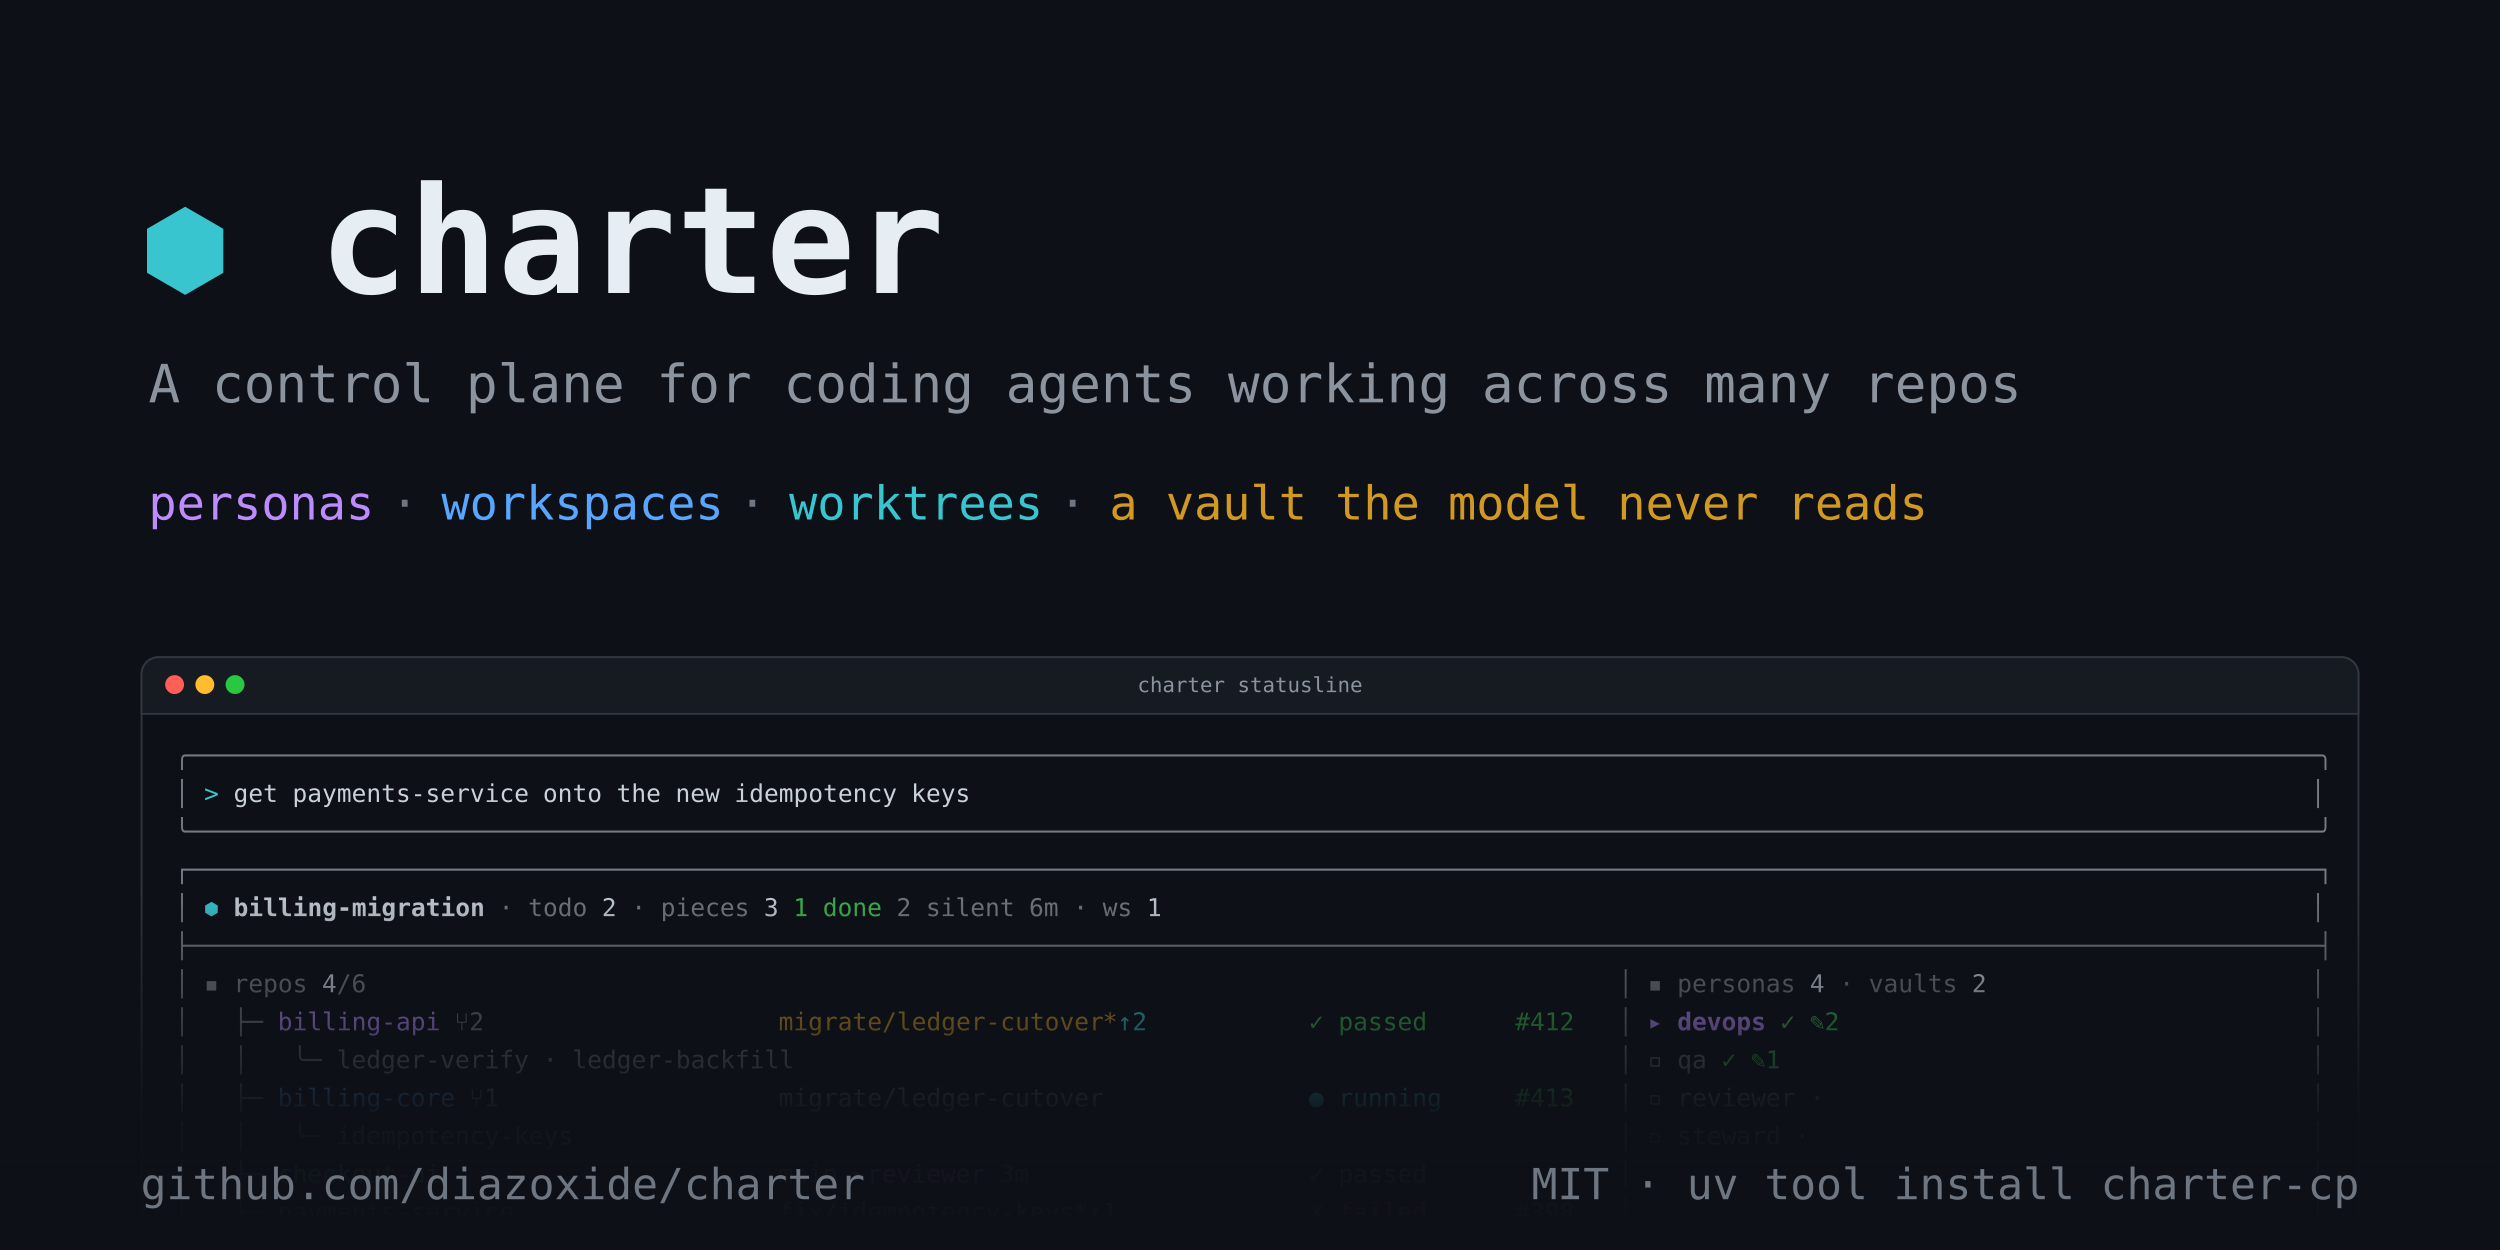
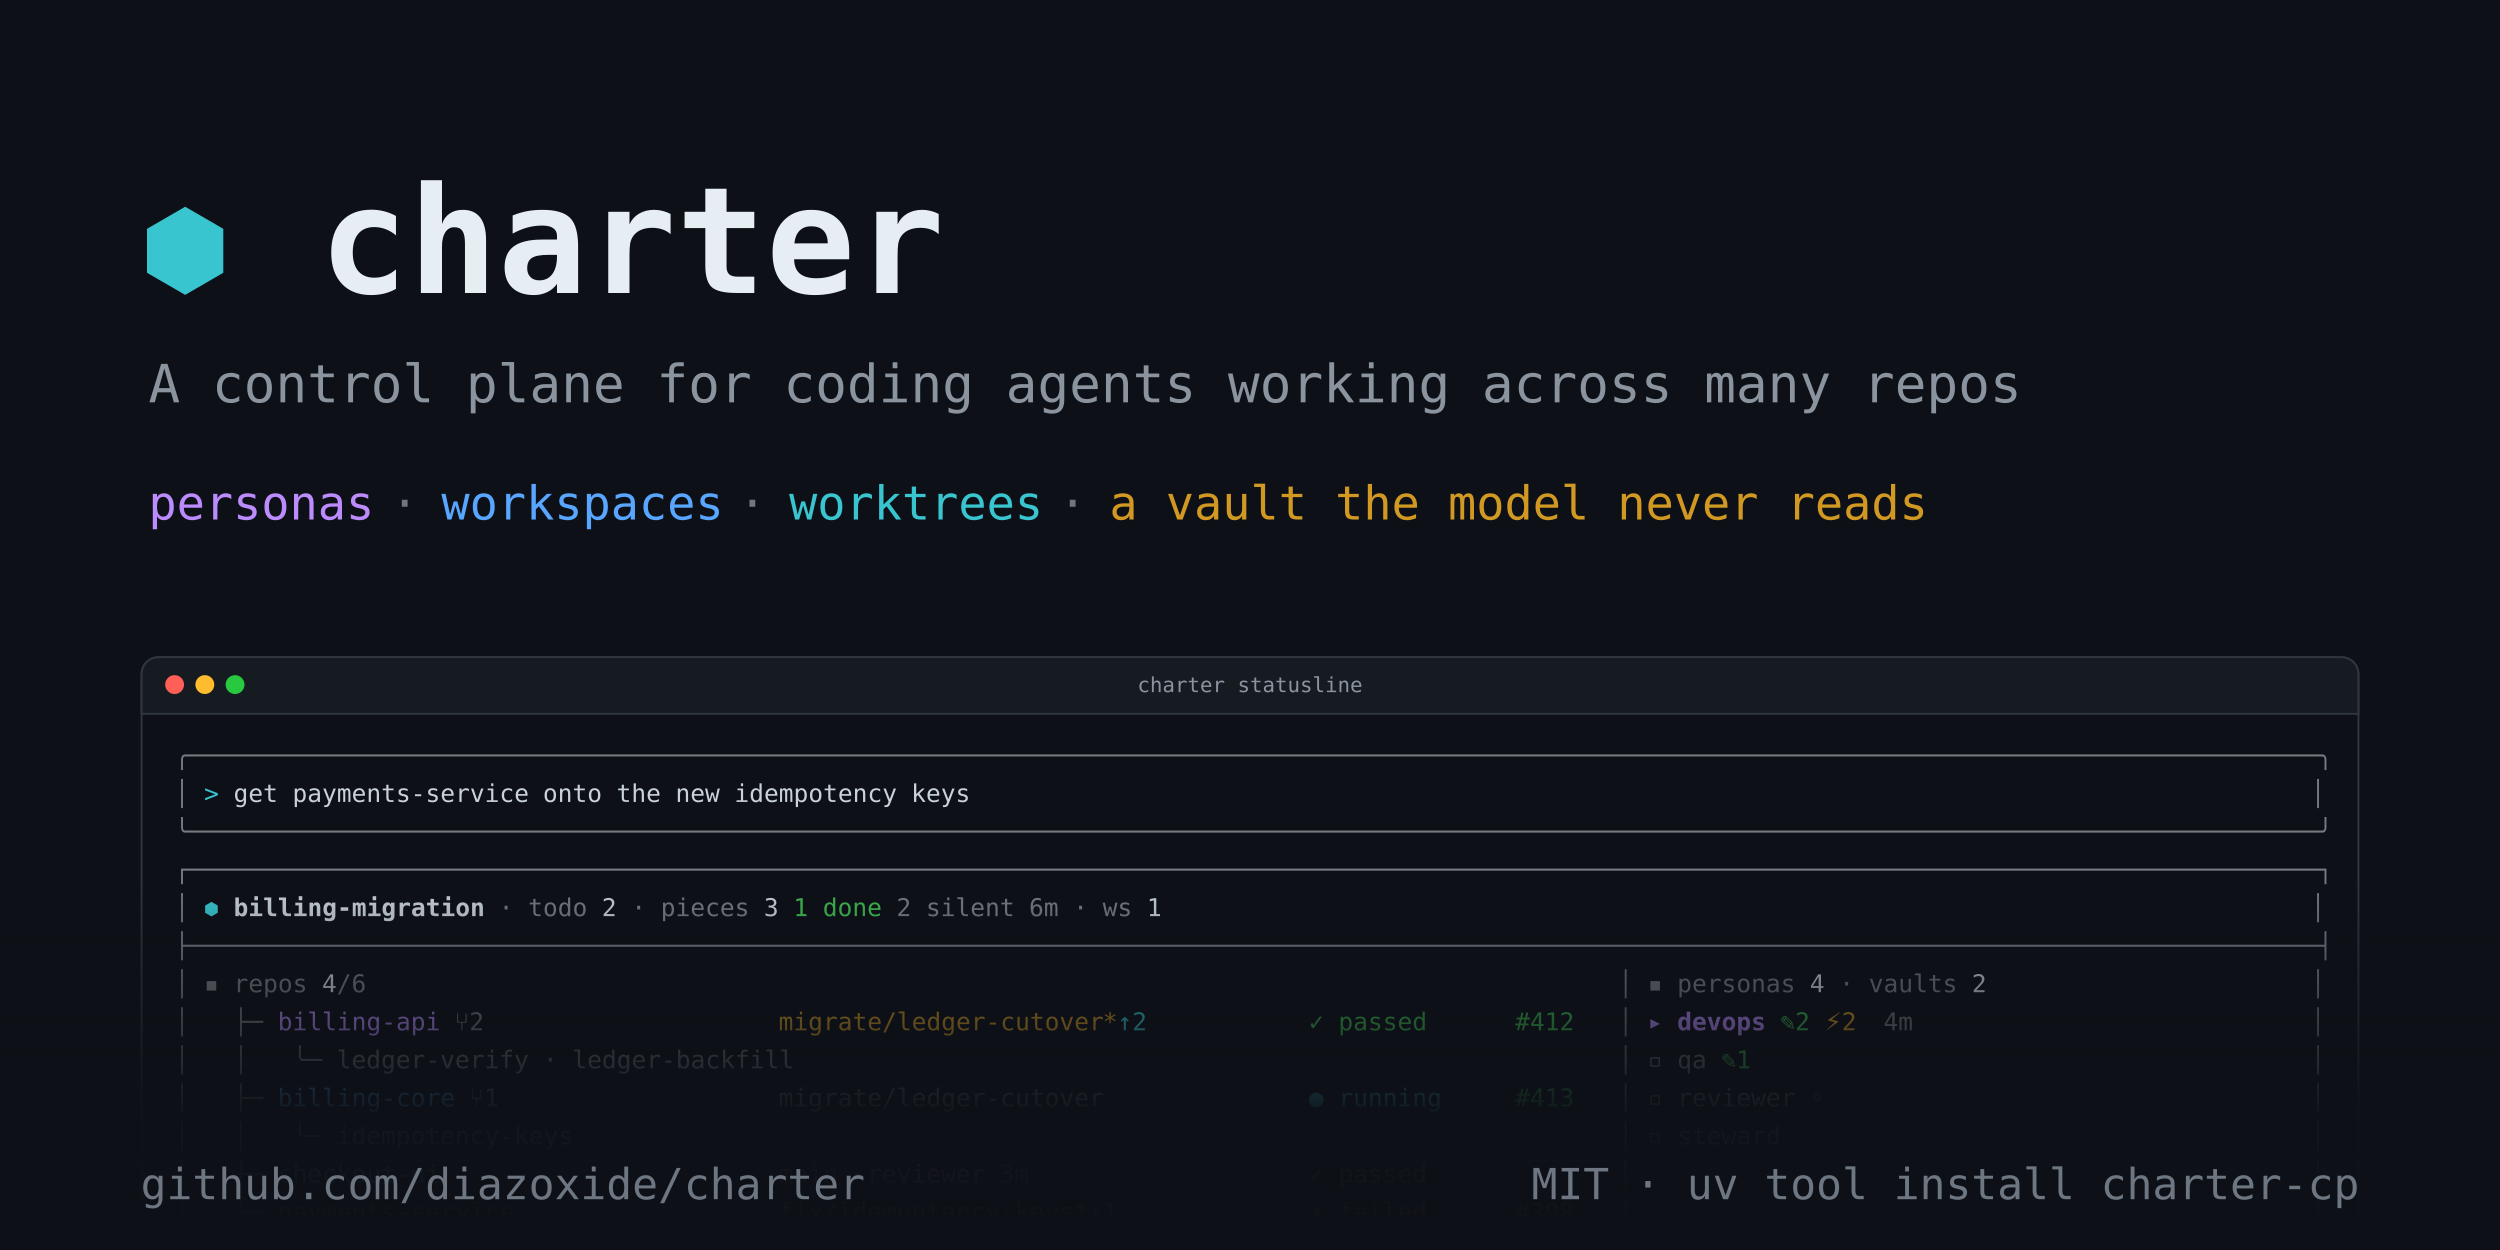
<svg xmlns="http://www.w3.org/2000/svg" width="1280" height="640" viewBox="0 0 1280 640" role="img" aria-label="charter — a control plane for coding agents across many repos: durable personas, per-task workspaces, and a credential vault the model never reads from. Below the wordmark, charter's real status line showing the active task, its repos and their branches.">
  <style>
    .mono { font-family: ui-monospace, SFMono-Regular, 'SF Mono', Menlo, Consolas, 'DejaVu Sans Mono', monospace; }
  </style>
  <defs>
    <linearGradient id="fade" x1="0" y1="0" x2="0" y2="1">
      <stop offset="0" stop-color="#0d1117" stop-opacity="0" />
      <stop offset="0.62" stop-color="#0d1117" stop-opacity="0.94" />
      <stop offset="1" stop-color="#0d1117" stop-opacity="1" />
    </linearGradient>
    <clipPath id="crop">
      <rect x="72" y="336" width="1136" height="304" />
    </clipPath>
  </defs>
  <rect width="1280" height="640" fill="#0d1117" />
  <text class="mono" x="72" y="150" font-size="76" font-weight="700" fill="#e6edf3">
    <tspan fill="#39c5cf">⬢</tspan> charter
  </text>
  <text class="mono" x="76" y="206" font-size="27" fill="#8b949e">A control plane for coding agents working across many repos</text>
  <g class="mono" font-size="24">
    <text x="76" y="266" fill="#bc8cff">personas</text>
    <text x="200" y="266" fill="#6e7681">·</text>
    <text x="226" y="266" fill="#58a6ff">workspaces</text>
    <text x="378" y="266" fill="#6e7681">·</text>
    <text x="404" y="266" fill="#39c5cf">worktrees</text>
    <text x="542" y="266" fill="#6e7681">·</text>
    <text x="568" y="266" fill="#d29922">a vault the model never reads</text>
  </g>
  <g clip-path="url(#crop)">
    <svg x="72" y="336" width="1136" height="286.22" viewBox="0 0 1174.8 296.0" preserveAspectRatio="xMidYMin slice">
      <rect x="0.5" y="0.5" width="1173.80" height="379.40" rx="9" fill="#0d1117" stroke="#30363d" />
      <path d="M0.5 9.5a9 9 0 0 1 9-9h1155.80a9 9 0 0 1 9 9v21.00h-1173.80z" fill="#161b22" stroke="#30363d" />
      <circle cx="18" cy="15.0" r="5" fill="#ff5f57" />
      <circle cx="34" cy="15.0" r="5" fill="#febc2e" />
      <circle cx="50" cy="15.0" r="5" fill="#28c840" />
      <text x="587.40" y="19.0" text-anchor="middle" font-family="ui-monospace, SFMono-Regular, 'SF Mono', Menlo, Consolas, 'DejaVu Sans Mono', monospace" font-size="11" fill="#8b949e">charter statusline</text>
      <g font-family="ui-monospace, SFMono-Regular, 'SF Mono', Menlo, Consolas, 'DejaVu Sans Mono', monospace" font-size="13.0">
        <text x="18.00 25.80 33.60 41.40 49.20 57.00 64.80 72.60 80.40 88.20 96.00 103.80 111.60 119.40 127.20 135.00 142.80 150.60 158.40 166.20 174.00 181.80 189.60 197.40 205.20 213.00 220.80 228.60 236.40 244.20 252.00 259.80 267.60 275.40 283.20 291.00 298.80 306.60 314.40 322.20 330.00 337.80 345.60 353.40 361.20 369.00 376.80 384.60 392.40 400.20 408.00 415.80 423.60 431.40 439.20 447.00 454.80 462.60 470.40 478.20 486.00 493.80 501.60 509.40 517.20 525.00 532.80 540.60 548.40 556.20 564.00 571.80 579.60 587.40 595.20 603.00 610.80 618.60 626.40 634.20 642.00 649.80 657.60 665.40 673.20 681.00 688.80 696.60 704.40 712.20 720.00 727.80 735.60 743.40 751.20 759.00 766.80 774.60 782.40 790.20 798.00 805.80 813.60 821.40 829.20 837.00 844.80 852.60 860.40 868.20 876.00 883.80 891.60 899.40 907.20 915.00 922.80 930.60 938.40 946.20 954.00 961.80 969.60 977.40 985.20 993.00 1000.80 1008.60 1016.40 1024.20 1032.00 1039.80 1047.60 1055.40 1063.20 1071.00 1078.80 1086.60 1094.40 1102.20 1110.00 1117.80 1125.60 1133.40 1141.20 1149.00" y="57.00" fill="#c9d1d9" opacity="0.55">╭────────────────────────────────────────────────────────────────────────────────────────────────────────────────────────────────────────────────╮</text>
        <text x="18.00" y="77.15" fill="#c9d1d9" opacity="0.55">│</text>
        <text x="33.60" y="77.15" fill="#39c5cf">&gt;</text>
        <text x="49.20 57.00 64.80" y="77.15" fill="#c9d1d9">get</text>
        <text x="80.40 88.20 96.00 103.80 111.60 119.40 127.20 135.00 142.80 150.60 158.40 166.20 174.00 181.80 189.60 197.40" y="77.15" fill="#c9d1d9">payments-service</text>
        <text x="213.00 220.80 228.60 236.40" y="77.15" fill="#c9d1d9">onto</text>
        <text x="252.00 259.80 267.60" y="77.15" fill="#c9d1d9">the</text>
        <text x="283.20 291.00 298.80" y="77.15" fill="#c9d1d9">new</text>
        <text x="314.40 322.20 330.00 337.80 345.60 353.40 361.20 369.00 376.80 384.60 392.40" y="77.15" fill="#c9d1d9">idempotency</text>
        <text x="408.00 415.80 423.60 431.40" y="77.15" fill="#c9d1d9">keys</text>
        <text x="1149.00" y="77.15" fill="#c9d1d9" opacity="0.55">│</text>
        <text x="18.00 25.80 33.60 41.40 49.20 57.00 64.80 72.60 80.40 88.20 96.00 103.80 111.60 119.40 127.20 135.00 142.80 150.60 158.40 166.20 174.00 181.80 189.60 197.40 205.20 213.00 220.80 228.60 236.40 244.20 252.00 259.80 267.60 275.40 283.20 291.00 298.80 306.60 314.40 322.20 330.00 337.80 345.60 353.40 361.20 369.00 376.80 384.60 392.40 400.20 408.00 415.80 423.60 431.40 439.20 447.00 454.80 462.60 470.40 478.20 486.00 493.80 501.60 509.40 517.20 525.00 532.80 540.60 548.40 556.20 564.00 571.80 579.60 587.40 595.20 603.00 610.80 618.60 626.40 634.20 642.00 649.80 657.60 665.40 673.20 681.00 688.80 696.60 704.40 712.20 720.00 727.80 735.60 743.40 751.20 759.00 766.80 774.60 782.40 790.20 798.00 805.80 813.60 821.40 829.20 837.00 844.80 852.60 860.40 868.20 876.00 883.80 891.60 899.40 907.20 915.00 922.80 930.60 938.40 946.20 954.00 961.80 969.60 977.40 985.20 993.00 1000.80 1008.60 1016.40 1024.20 1032.00 1039.80 1047.60 1055.40 1063.20 1071.00 1078.80 1086.60 1094.40 1102.20 1110.00 1117.80 1125.60 1133.40 1141.20 1149.00" y="97.30" fill="#c9d1d9" opacity="0.55">╰────────────────────────────────────────────────────────────────────────────────────────────────────────────────────────────────────────────────╯</text>
        <text x="18.00 25.80 33.60 41.40 49.20 57.00 64.80 72.60 80.40 88.20 96.00 103.80 111.60 119.40 127.20 135.00 142.80 150.60 158.40 166.20 174.00 181.80 189.60 197.40 205.20 213.00 220.80 228.60 236.40 244.20 252.00 259.80 267.60 275.40 283.20 291.00 298.80 306.60 314.40 322.20 330.00 337.80 345.60 353.40 361.20 369.00 376.80 384.60 392.40 400.20 408.00 415.80 423.60 431.40 439.20 447.00 454.80 462.60 470.40 478.20 486.00 493.80 501.60 509.40 517.20 525.00 532.80 540.60 548.40 556.20 564.00 571.80 579.60 587.40 595.20 603.00 610.80 618.60 626.40 634.20 642.00 649.80 657.60 665.40 673.20 681.00 688.80 696.60 704.40 712.20 720.00 727.80 735.60 743.40 751.20 759.00 766.80 774.60 782.40 790.20 798.00 805.80 813.60 821.40 829.20 837.00 844.80 852.60 860.40 868.20 876.00 883.80 891.60 899.40 907.20 915.00 922.80 930.60 938.40 946.20 954.00 961.80 969.60 977.40 985.20 993.00 1000.80 1008.60 1016.40 1024.20 1032.00 1039.80 1047.60 1055.40 1063.20 1071.00 1078.80 1086.60 1094.40 1102.20 1110.00 1117.80 1125.60 1133.40 1141.20 1149.00" y="117.45" fill="#c9d1d9" opacity="0.55">┌────────────────────────────────────────────────────────────────────────────────────────────────────────────────────────────────────────────────┐</text>
        <text x="18.00" y="137.60" fill="#c9d1d9" opacity="0.55">│</text>
        <text x="33.60" y="137.60" fill="#39c5cf">⬢</text>
        <text x="49.20 57.00 64.80 72.60 80.40 88.20 96.00 103.80 111.60 119.40 127.20 135.00 142.80 150.60 158.40 166.20 174.00" y="137.60" fill="#c9d1d9" font-weight="600">billing-migration</text>
        <text x="189.60" y="137.60" fill="#c9d1d9" opacity="0.55">·</text>
        <text x="205.20 213.00 220.80 228.60" y="137.60" fill="#c9d1d9" opacity="0.55">todo</text>
        <text x="244.20" y="137.60" fill="#c9d1d9">2</text>
        <text x="259.80" y="137.60" fill="#c9d1d9" opacity="0.55">·</text>
        <text x="275.40 283.20 291.00 298.80 306.60 314.40" y="137.60" fill="#c9d1d9" opacity="0.55">pieces</text>
        <text x="330.00" y="137.60" fill="#c9d1d9">3</text>
        <text x="345.60" y="137.60" fill="#3fb950">1</text>
        <text x="361.20 369.00 376.80 384.60" y="137.60" fill="#3fb950">done</text>
        <text x="400.20" y="137.60" fill="#c9d1d9" opacity="0.55">2</text>
        <text x="415.80 423.60 431.40 439.20 447.00 454.80" y="137.60" fill="#c9d1d9" opacity="0.55">silent</text>
        <text x="470.40 478.20" y="137.60" fill="#c9d1d9" opacity="0.55">6m</text>
        <text x="493.80" y="137.60" fill="#c9d1d9" opacity="0.55">·</text>
        <text x="509.40 517.20" y="137.60" fill="#c9d1d9" opacity="0.55">ws</text>
        <text x="532.80" y="137.60" fill="#c9d1d9">1</text>
        <text x="1149.00" y="137.60" fill="#c9d1d9" opacity="0.55">│</text>
        <text x="18.00 25.80 33.60 41.40 49.20 57.00 64.80 72.60 80.40 88.20 96.00 103.80 111.60 119.40 127.20 135.00 142.80 150.60 158.40 166.20 174.00 181.80 189.60 197.40 205.20 213.00 220.80 228.60 236.40 244.20 252.00 259.80 267.60 275.40 283.20 291.00 298.80 306.60 314.40 322.20 330.00 337.80 345.60 353.40 361.20 369.00 376.80 384.60 392.40 400.20 408.00 415.80 423.60 431.40 439.20 447.00 454.80 462.60 470.40 478.20 486.00 493.80 501.60 509.40 517.20 525.00 532.80 540.60 548.40 556.20 564.00 571.80 579.60 587.40 595.20 603.00 610.80 618.60 626.40 634.20 642.00 649.80 657.60 665.40 673.20 681.00 688.80 696.60 704.40 712.20 720.00 727.80 735.60 743.40 751.20 759.00 766.80 774.60 782.40 790.20 798.00 805.80 813.60 821.40 829.20 837.00 844.80 852.60 860.40 868.20 876.00 883.80 891.60 899.40 907.20 915.00 922.80 930.60 938.40 946.20 954.00 961.80 969.60 977.40 985.20 993.00 1000.80 1008.60 1016.40 1024.20 1032.00 1039.80 1047.60 1055.40 1063.20 1071.00 1078.80 1086.60 1094.40 1102.20 1110.00 1117.80 1125.60 1133.40 1141.20 1149.00" y="157.75" fill="#c9d1d9" opacity="0.55">├────────────────────────────────────────────────────────────────────────────────────────────────────────────────────────────────────────────────┤</text>
        <text x="18.00" y="177.90" fill="#c9d1d9" opacity="0.55">│</text>
        <text x="33.60" y="177.90" fill="#c9d1d9" opacity="0.55">▪</text>
        <text x="49.20 57.00 64.80 72.60 80.40" y="177.90" fill="#c9d1d9" opacity="0.55">repos</text>
        <text x="96.00" y="177.90" fill="#c9d1d9">4</text>
        <text x="103.80 111.60" y="177.90" fill="#c9d1d9" opacity="0.55">/6</text>
        <text x="782.40" y="177.90" fill="#c9d1d9" opacity="0.55">│</text>
        <text x="798.00" y="177.90" fill="#c9d1d9" opacity="0.55">▪</text>
        <text x="813.60 821.40 829.20 837.00 844.80 852.60 860.40 868.20" y="177.90" fill="#c9d1d9" opacity="0.55">personas</text>
        <text x="883.80" y="177.90" fill="#c9d1d9">4</text>
        <text x="899.40" y="177.90" fill="#c9d1d9" opacity="0.55">·</text>
        <text x="915.00 922.80 930.60 938.40 946.20 954.00" y="177.90" fill="#c9d1d9" opacity="0.55">vaults</text>
        <text x="969.60" y="177.90" fill="#c9d1d9">2</text>
        <text x="1149.00" y="177.90" fill="#c9d1d9" opacity="0.55">│</text>
        <text x="18.00" y="198.05" fill="#c9d1d9" opacity="0.55">│</text>
        <text x="49.20 57.00" y="198.05" fill="#c9d1d9" opacity="0.55">├─</text>
        <text x="72.60 80.40 88.20 96.00 103.80 111.60 119.40 127.20 135.00 142.80 150.60" y="198.05" fill="#bc8cff">billing-api</text>
        <text x="166.20 174.00" y="198.05" fill="#c9d1d9" opacity="0.55">⑂2</text>
        <text x="337.80 345.60 353.40 361.20 369.00 376.80 384.60 392.40 400.20 408.00 415.80 423.60 431.40 439.20 447.00 454.80 462.60 470.40 478.20 486.00 493.80 501.60" y="198.05" fill="#d29922">migrate/ledger-cutover</text>
        <text x="509.40" y="198.05" fill="#d29922">*</text>
        <text x="517.20 525.00" y="198.05" fill="#39c5cf">↑2</text>
        <text x="618.60" y="198.05" fill="#3fb950">✓</text>
        <text x="634.20 642.00 649.80 657.60 665.40 673.20" y="198.05" fill="#3fb950">passed</text>
        <text x="727.80 735.60 743.40 751.20" y="198.05" fill="#3fb950">#412</text>
        <text x="782.40" y="198.05" fill="#c9d1d9" opacity="0.55">│</text>
        <text x="798.00" y="198.05" fill="#bc8cff">▸</text>
        <text x="813.60 821.40 829.20 837.00 844.80 852.60" y="198.05" fill="#bc8cff" font-weight="600">devops</text>
-         <text x="868.20" y="198.05" fill="#3fb950">✓</text>
-         <text x="883.80 891.60" y="198.05" fill="#3fb950">✎2</text>
+         <text x="868.20 876.00" y="198.05" fill="#3fb950">✎2</text>
+         <text x="891.60 907.20" y="198.05" fill="#d29922">⚡2</text>
+         <text x="922.80 930.60" y="198.05" fill="#c9d1d9" opacity="0.55">4m</text>
        <text x="1149.00" y="198.05" fill="#c9d1d9" opacity="0.55">│</text>
        <text x="18.00" y="218.20" fill="#c9d1d9" opacity="0.55">│</text>
        <text x="49.20" y="218.20" fill="#c9d1d9" opacity="0.55">│</text>
        <text x="80.40 88.20" y="218.20" fill="#c9d1d9" opacity="0.55">╰─</text>
        <text x="103.80 111.60 119.40 127.20 135.00 142.80 150.60 158.40 166.20 174.00 181.80 189.60 197.40" y="218.20" fill="#c9d1d9" opacity="0.55">ledger-verify</text>
        <text x="213.00" y="218.20" fill="#c9d1d9" opacity="0.55">·</text>
        <text x="228.60 236.40 244.20 252.00 259.80 267.60 275.40 283.20 291.00 298.80 306.60 314.40 322.20 330.00 337.80" y="218.20" fill="#c9d1d9" opacity="0.55">ledger-backfill</text>
        <text x="782.40" y="218.20" fill="#c9d1d9" opacity="0.55">│</text>
        <text x="798.00" y="218.20" fill="#c9d1d9" opacity="0.55">▫</text>
        <text x="813.60 821.40" y="218.20" fill="#c9d1d9" opacity="0.55">qa</text>
-         <text x="837.00" y="218.20" fill="#3fb950">✓</text>
-         <text x="852.60 860.40" y="218.20" fill="#3fb950">✎1</text>
+         <text x="837.00 844.80" y="218.20" fill="#3fb950">✎1</text>
        <text x="1149.00" y="218.20" fill="#c9d1d9" opacity="0.55">│</text>
        <text x="18.00" y="238.35" fill="#c9d1d9" opacity="0.55">│</text>
        <text x="49.20 57.00" y="238.35" fill="#c9d1d9" opacity="0.55">├─</text>
        <text x="72.60 80.40 88.20 96.00 103.80 111.60 119.40 127.20 135.00 142.80 150.60 158.40" y="238.35" fill="#58a6ff">billing-core</text>
        <text x="174.00 181.80" y="238.35" fill="#c9d1d9" opacity="0.55">⑂1</text>
        <text x="337.80 345.60 353.40 361.20 369.00 376.80 384.60 392.40 400.20 408.00 415.80 423.60 431.40 439.20 447.00 454.80 462.60 470.40 478.20 486.00 493.80 501.60" y="238.35" fill="#c9d1d9" opacity="0.55">migrate/ledger-cutover</text>
        <text x="618.60" y="238.35" fill="#39c5cf">●</text>
        <text x="634.20 642.00 649.80 657.60 665.40 673.20 681.00" y="238.35" fill="#39c5cf">running</text>
        <text x="727.80 735.60 743.40 751.20" y="238.35" fill="#3fb950">#413</text>
        <text x="782.40" y="238.35" fill="#c9d1d9" opacity="0.55">│</text>
        <text x="798.00" y="238.35" fill="#c9d1d9" opacity="0.55">▫</text>
        <text x="813.60 821.40 829.20 837.00 844.80 852.60 860.40 868.20" y="238.35" fill="#c9d1d9" opacity="0.55">reviewer</text>
-         <text x="883.80" y="238.35" fill="#c9d1d9" opacity="0.55">·</text>
+         <text x="883.80" y="238.35" fill="#c9d1d9" opacity="0.55">◦</text>
        <text x="1149.00" y="238.35" fill="#c9d1d9" opacity="0.55">│</text>
        <text x="18.00" y="258.50" fill="#c9d1d9" opacity="0.55">│</text>
        <text x="49.20" y="258.50" fill="#c9d1d9" opacity="0.55">│</text>
        <text x="80.40 88.20" y="258.50" fill="#c9d1d9" opacity="0.55">╰─</text>
        <text x="103.80 111.60 119.40 127.20 135.00 142.80 150.60 158.40 166.20 174.00 181.80 189.60 197.40 205.20 213.00 220.80" y="258.50" fill="#c9d1d9" opacity="0.55">idempotency-keys</text>
        <text x="782.40" y="258.50" fill="#c9d1d9" opacity="0.55">│</text>
        <text x="798.00" y="258.50" fill="#c9d1d9" opacity="0.55">▫</text>
        <text x="813.60 821.40 829.20 837.00 844.80 852.60 860.40" y="258.50" fill="#c9d1d9" opacity="0.55">steward</text>
-         <text x="876.00" y="258.50" fill="#c9d1d9" opacity="0.55">·</text>
        <text x="1149.00" y="258.50" fill="#c9d1d9" opacity="0.55">│</text>
        <text x="18.00" y="278.65" fill="#c9d1d9" opacity="0.55">│</text>
        <text x="49.20 57.00" y="278.65" fill="#c9d1d9" opacity="0.55">├─</text>
        <text x="72.60 80.40 88.20 96.00 103.80 111.60 119.40 127.20 135.00 142.80 150.60" y="278.65" fill="#39c5cf">checkout-ui</text>
        <text x="337.80 345.60 353.40 361.20" y="278.65" fill="#c9d1d9" opacity="0.55">main</text>
        <text x="376.80 384.60 392.40 400.20 408.00 415.80 423.60 431.40 439.20" y="278.65" fill="#bc8cff">▸reviewer</text>
        <text x="454.80 462.60" y="278.65" fill="#c9d1d9" opacity="0.55">3m</text>
        <text x="618.60" y="278.65" fill="#3fb950">✓</text>
        <text x="634.20 642.00 649.80 657.60 665.40 673.20" y="278.65" fill="#3fb950">passed</text>
        <text x="782.40" y="278.65" fill="#c9d1d9" opacity="0.55">│</text>
        <text x="1149.00" y="278.65" fill="#c9d1d9" opacity="0.55">│</text>
        <text x="18.00" y="298.80" fill="#c9d1d9" opacity="0.55">│</text>
        <text x="49.20 57.00" y="298.80" fill="#c9d1d9" opacity="0.55">└─</text>
        <text x="72.60 80.40 88.20 96.00 103.80 111.60 119.40 127.20 135.00 142.80 150.60 158.40 166.20 174.00 181.80 189.60" y="298.80" fill="#3fb950">payments-service</text>
        <text x="337.80 345.60 353.40 361.20 369.00 376.80 384.60 392.40 400.20 408.00 415.80 423.60 431.40 439.20 447.00 454.80 462.60 470.40 478.20 486.00" y="298.80" fill="#d29922">fix/idempotency-keys</text>
        <text x="493.80" y="298.80" fill="#d29922">*</text>
        <text x="501.60 509.40" y="298.80" fill="#39c5cf">↑1</text>
        <text x="618.60" y="298.80" fill="#ff7b72">✗</text>
        <text x="634.20 642.00 649.80 657.60 665.40 673.20" y="298.80" fill="#ff7b72">failed</text>
        <text x="727.80 735.60 743.40 751.20" y="298.80" fill="#3fb950">#398</text>
        <text x="782.40" y="298.80" fill="#c9d1d9" opacity="0.55">│</text>
        <text x="1149.00" y="298.80" fill="#c9d1d9" opacity="0.55">│</text>
        <text x="18.00 25.80 33.60 41.40 49.20 57.00 64.80 72.60 80.40 88.20 96.00 103.80 111.60 119.40 127.20 135.00 142.80 150.60 158.40 166.20 174.00 181.80 189.60 197.40 205.20 213.00 220.80 228.60 236.40 244.20 252.00 259.80 267.60 275.40 283.20 291.00 298.80 306.60 314.40 322.20 330.00 337.80 345.60 353.40 361.20 369.00 376.80 384.60 392.40 400.20 408.00 415.80 423.60 431.40 439.20 447.00 454.80 462.60 470.40 478.20 486.00 493.80 501.60 509.40 517.20 525.00 532.80 540.60 548.40 556.20 564.00 571.80 579.60 587.40 595.20 603.00 610.80 618.60 626.40 634.20 642.00 649.80 657.60 665.40 673.20 681.00 688.80 696.60 704.40 712.20 720.00 727.80 735.60 743.40 751.20 759.00 766.80 774.60 782.40 790.20 798.00 805.80 813.60 821.40 829.20 837.00 844.80 852.60 860.40 868.20 876.00 883.80 891.60 899.40 907.20 915.00 922.80 930.60 938.40 946.20 954.00 961.80 969.60 977.40 985.20 993.00 1000.80 1008.60 1016.40 1024.20 1032.00 1039.80 1047.60 1055.40 1063.20 1071.00 1078.80 1086.60 1094.40 1102.20 1110.00 1117.80 1125.60 1133.40 1141.20 1149.00" y="318.95" fill="#c9d1d9" opacity="0.55">├────────────────────────────────────────────────────────────────────────────────────────────────────────────────────────────────────────────────┤</text>
        <text x="18.00" y="339.10" fill="#c9d1d9" opacity="0.55">│</text>
        <text x="33.60 41.40 49.20" y="339.10" fill="#c9d1d9" opacity="0.55">ctx</text>
        <text x="64.80 72.60 80.40" y="339.10" fill="#3fb950">38%</text>
        <text x="96.00" y="339.10" fill="#c9d1d9" opacity="0.55">·</text>
-         <text x="111.60 127.20 135.00 142.80" y="339.10" fill="#3fb950">⚡92%</text>
+         <text x="111.60 119.40 127.20 135.00 142.80" y="339.10" fill="#c9d1d9" opacity="0.55">cache</text>
+         <text x="158.40 166.20 174.00" y="339.10" fill="#3fb950">92%</text>
+         <text x="189.60" y="339.10" fill="#c9d1d9" opacity="0.55">·</text>
+         <text x="205.20" y="339.10" fill="#d29922">⚡</text>
+         <text x="228.60" y="339.10" fill="#d29922">2</text>
        <text x="1016.40" y="339.10" fill="#c9d1d9" opacity="0.55">⬢</text>
        <text x="1032.00 1039.80 1047.60 1055.40 1063.20 1071.00 1078.80" y="339.10" fill="#c9d1d9" opacity="0.55">charter</text>
-         <text x="1094.40 1102.20 1110.00 1117.80 1125.60 1133.40" y="339.10" fill="#c9d1d9" opacity="0.55">0.46.0</text>
+         <text x="1094.40 1102.20 1110.00 1117.80 1125.60 1133.40" y="339.10" fill="#c9d1d9" opacity="0.55">0.47.1</text>
        <text x="1149.00" y="339.10" fill="#c9d1d9" opacity="0.55">│</text>
        <text x="18.00 25.80 33.60 41.40 49.20 57.00 64.80 72.60 80.40 88.20 96.00 103.80 111.60 119.40 127.20 135.00 142.80 150.60 158.40 166.20 174.00 181.80 189.60 197.40 205.20 213.00 220.80 228.60 236.40 244.20 252.00 259.80 267.60 275.40 283.20 291.00 298.80 306.60 314.40 322.20 330.00 337.80 345.60 353.40 361.20 369.00 376.80 384.60 392.40 400.20 408.00 415.80 423.60 431.40 439.20 447.00 454.80 462.60 470.40 478.20 486.00 493.80 501.60 509.40 517.20 525.00 532.80 540.60 548.40 556.20 564.00 571.80 579.60 587.40 595.20 603.00 610.80 618.60 626.40 634.20 642.00 649.80 657.60 665.40 673.20 681.00 688.80 696.60 704.40 712.20 720.00 727.80 735.60 743.40 751.20 759.00 766.80 774.60 782.40 790.20 798.00 805.80 813.60 821.40 829.20 837.00 844.80 852.60 860.40 868.20 876.00 883.80 891.60 899.40 907.20 915.00 922.80 930.60 938.40 946.20 954.00 961.80 969.60 977.40 985.20 993.00 1000.80 1008.60 1016.40 1024.20 1032.00 1039.80 1047.60 1055.40 1063.20 1071.00 1078.80 1086.60 1094.40 1102.20 1110.00 1117.80 1125.60 1133.40 1141.20 1149.00" y="359.25" fill="#c9d1d9" opacity="0.55">└────────────────────────────────────────────────────────────────────────────────────────────────────────────────────────────────────────────────┘</text>
      </g>
    </svg>
  </g>
  <rect x="0" y="450" width="1280" height="190" fill="url(#fade)" />
  <text class="mono" x="72" y="614" font-size="22" fill="#6e7681">github.com/diazoxide/charter</text>
  <text class="mono" x="1208" y="614" font-size="22" text-anchor="end" fill="#6e7681">MIT · uv tool install charter-cp</text>
</svg>
